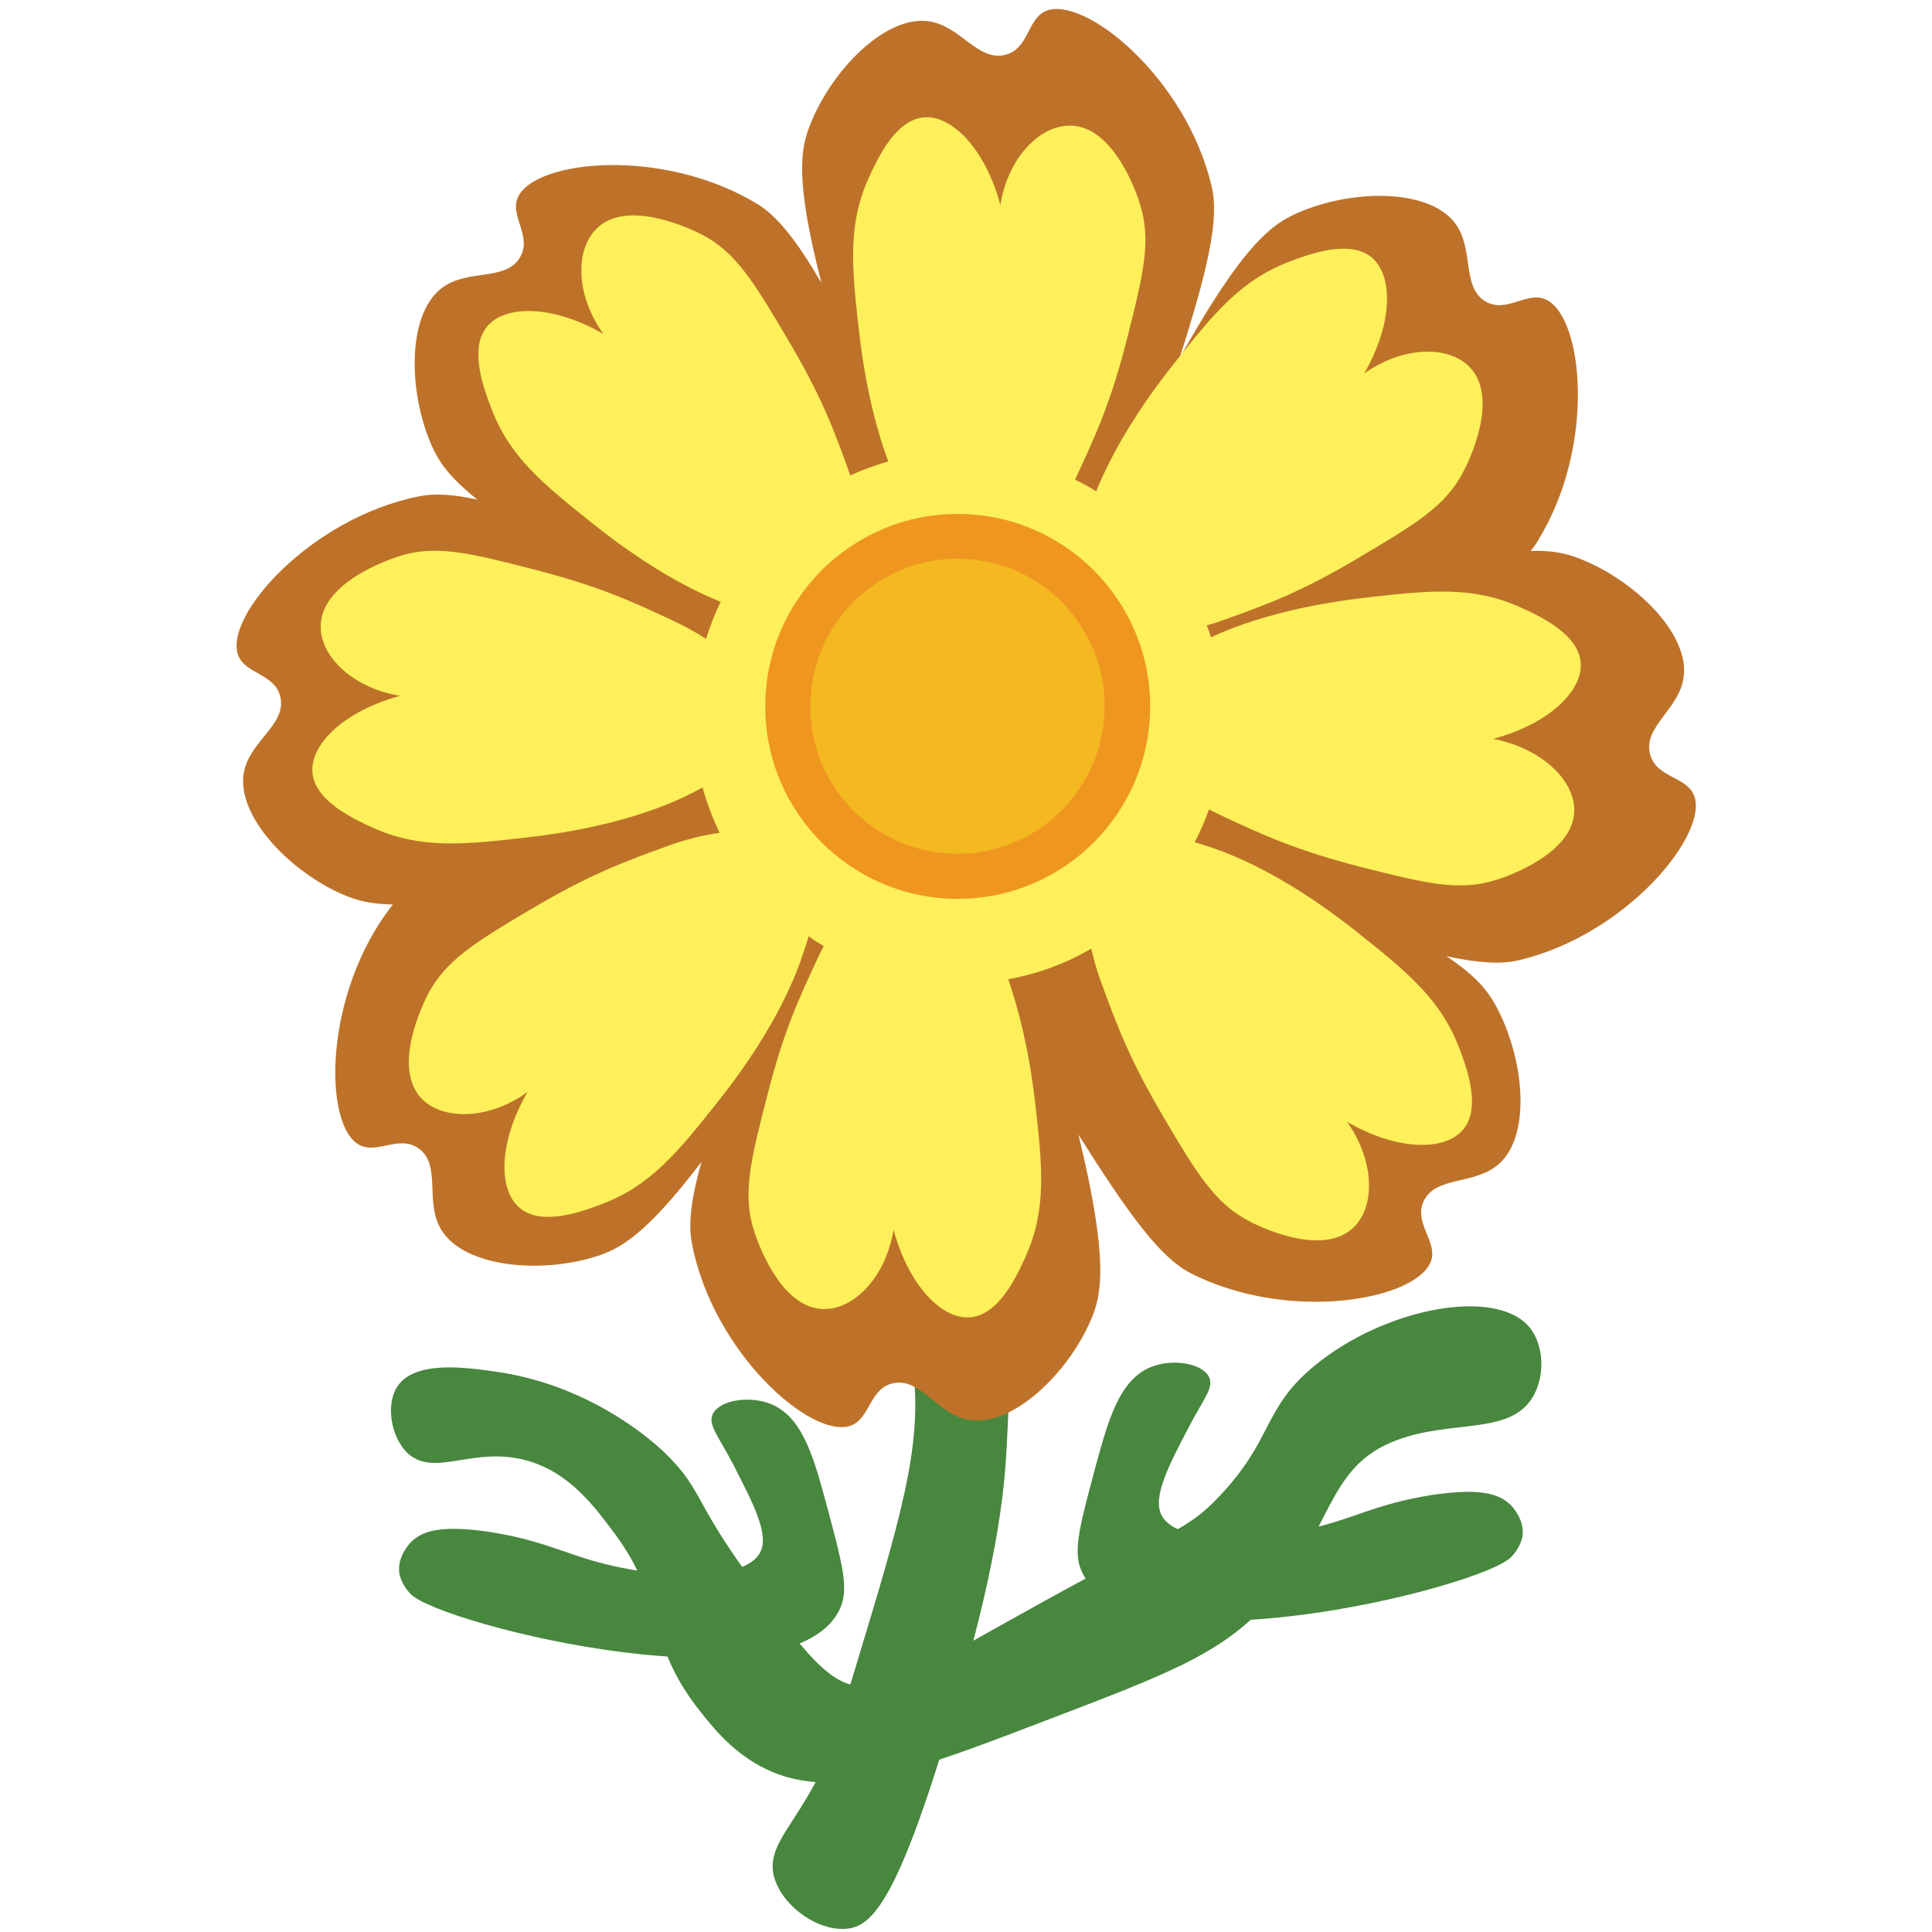
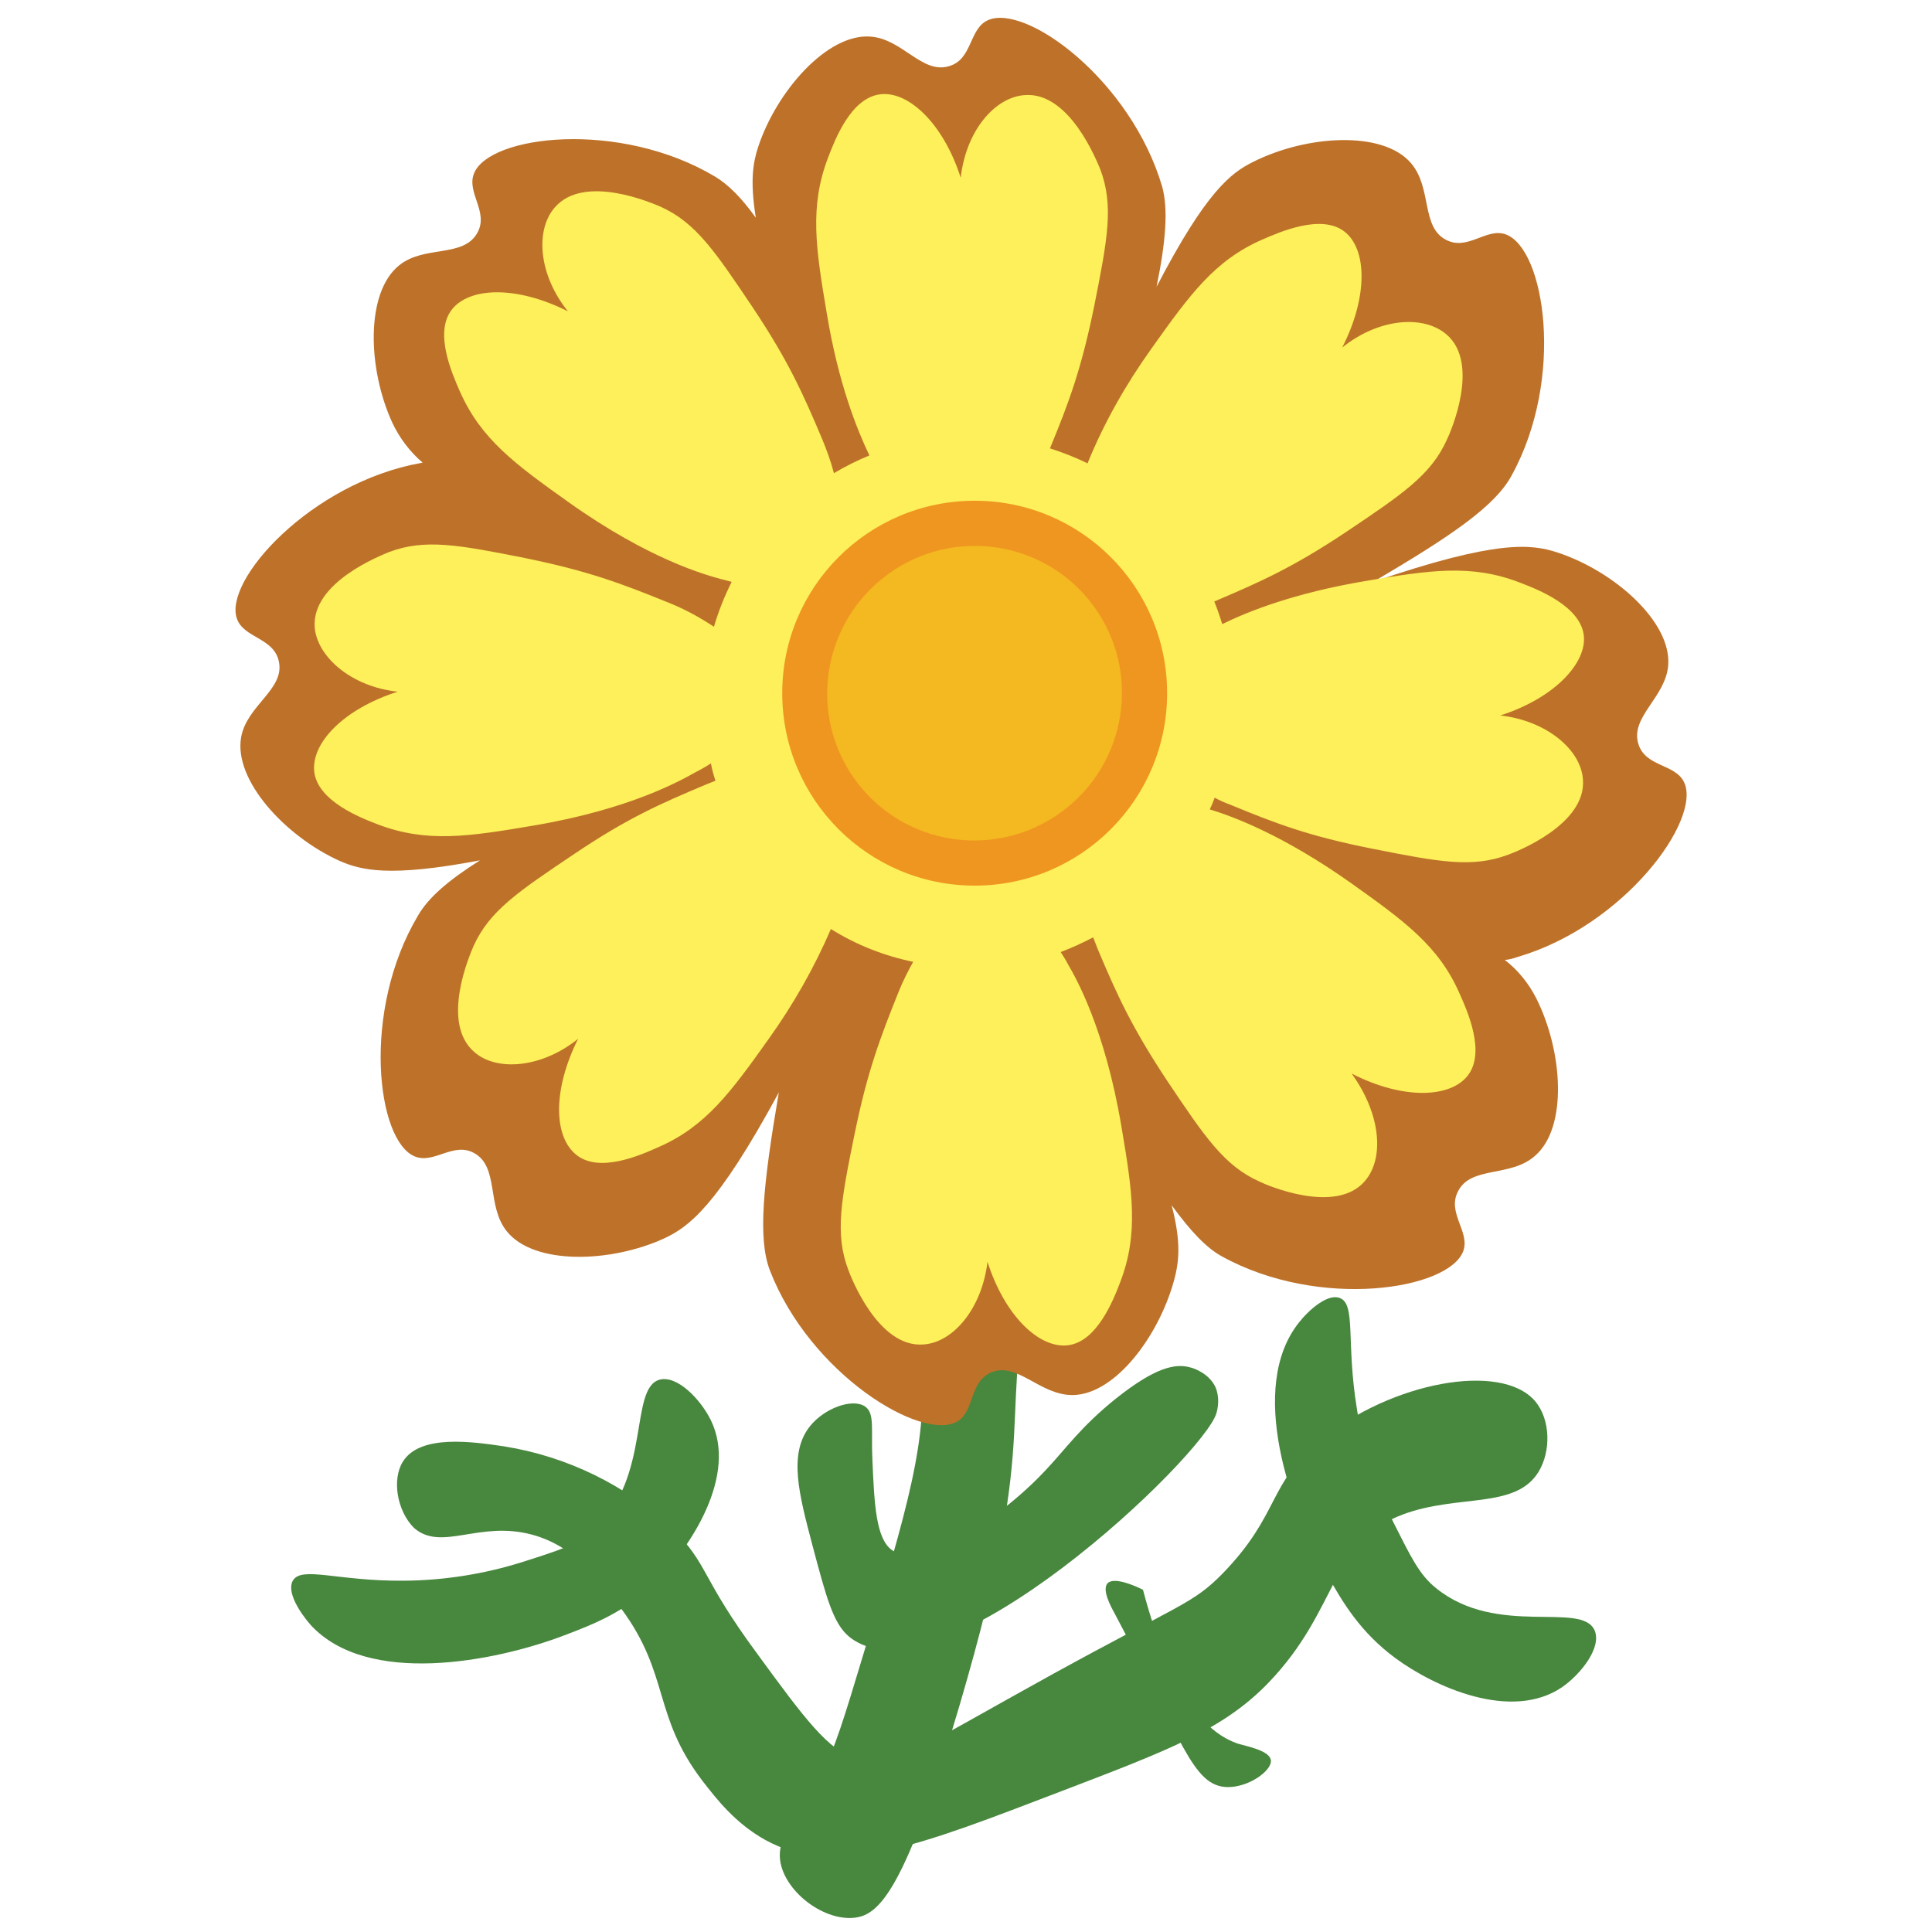
<svg xmlns="http://www.w3.org/2000/svg" version="1.1" id="Layer_1" x="0px" y="0px" viewBox="0 0 512 512" style="enable-background:new 0 0 512 512;" xml:space="preserve">
  <style type="text/css">
	.st0{fill:#48873E;}
	.st1{fill:#BE7229;}
	.st2{fill:#FDF05A;}
	.st3{fill:#EF9621;}
	.st4{fill:#F4B820;}
</style>
-   <g id="tallo">
-     <path class="st0" d="M252.4,454.8c-14.4,49-21.3,55.5-27.7,56.3c-8,1-18-6.4-19.7-14.3c-1.5-7.1,4.2-11.8,10.7-23.7   c3.6-6.5,6.1-14.9,11.2-31.8c11.6-38.3,17.4-57.5,15.2-77.4c-2.3-21.1-9.9-28.3-4-38.5c7.2-12.4,27.8-18,34.4-11.6   c4.4,4.2,2.1,13,0.9,17.9C260.8,383.3,275.4,376.5,252.4,454.8z" />
-     <path class="st0" d="M105.2,367.6c4.6-7.3,18.6-5.2,26.8-4c26.4,3.9,43.3,20.5,44.7,21.9c9.6,9.6,7.2,12.5,22.4,33.1   c12.5,17.1,18.8,25.6,26.2,27.8c9.6,2.8,15.7-2.4,52-22.4c34.2-18.8,37.3-18.7,45.2-26.8c15.2-15.7,11.8-23.7,25.9-35.3   c18.6-15.3,47.8-20.8,56.8-10.3c4.1,4.8,4.3,13.3,0.9,18.8c-6.1,9.9-21.2,5.8-35.8,11.2c-19.6,7.2-16.8,25-35.8,44.7   c-11.9,12.3-26.1,17.7-54.6,28.6c-37.4,14.3-59.8,23.4-78.7,13c-7.9-4.4-12.8-10.7-16.6-15.6c-13.3-17.4-8.6-28.1-21.5-45.6   c-5.5-7.4-12.2-16.6-23.7-19.7c-14.1-3.8-24,4.6-31.3-1.8C103.6,380.9,102.2,372.4,105.2,367.6z" />
-     <path class="st0" d="M315,378.3c3.8-7.4,6.8-10.5,5.4-13.4c-1.8-3.6-9.5-4.9-15.2-2.7c-8.7,3.4-11.6,14.4-15.2,27.7   c-3.7,13.9-5.6,20.8-3.6,25.9c11.2,28.5,105.8,5.1,114-3.1c2.8-2.8,3.1-5.8,3.1-5.8c0.5-4.2-2.7-7.6-3.1-8c-3-3.1-8.3-4.6-21-2.7   c-12,1.9-18.3,4.9-25.5,7.1c-17.6,5.5-42,6.5-46.1-1.8C305.4,396.7,309.7,388.4,315,378.3z" />
-     <path class="st0" d="M194.3,388.1c-3.8-7.4-6.8-10.5-5.4-13.4c1.8-3.6,9.5-4.9,15.2-2.7c8.7,3.4,11.6,14.4,15.2,27.7   c3.7,13.9,5.6,20.8,3.6,25.9c-11.2,28.5-105.8,5.1-114-3.1c-2.8-2.8-3.1-5.8-3.1-5.8c-0.5-4.2,2.7-7.6,3.1-8c3-3.1,8.3-4.6,21-2.7   c12,1.9,18.3,4.9,25.5,7.1c17.6,5.5,42,6.5,46.1-1.8C203.9,406.6,199.5,398.2,194.3,388.1z" />
-   </g>
-   <path class="st1" d="M402.4,254.5c28.7-6.7,50.7-33.7,46.5-43.8c-2.1-5-10-4.6-11.6-10.8c-2-7.3,7.9-12,8.9-20.6  c1.5-11.4-13-25.6-27.7-31.3c-3.1-1.2-6.7-2.2-12.9-2c0.8-0.9,1.5-1.8,2-2.8c15.5-25.1,12-59.7,1.9-63.9c-5-2.1-10.3,3.8-15.8,0.6  c-6.5-3.8-2.9-14.1-8.2-20.9c-7.1-9.1-27.3-8.9-41.8-2.5c-6.5,2.9-14.1,8-31.1,38.4c7.4-23.2,10.6-36.7,8.5-45.5  c-6.7-28.7-33.7-50.7-43.9-46.5c-5,2.1-4.5,10-10.7,11.6c-7.3,2-12-7.8-20.6-8.9c-11.4-1.4-25.6,13-31.3,27.7  c-2.4,6.1-4,14.2,3.1,41.7c-6.3-10.8-11.4-17.4-16.6-20.7c-25.1-15.5-59.6-12-63.9-1.9c-2.1,5,3.9,10.3,0.6,15.8  c-3.8,6.5-14,2.9-20.8,8.2c-9.1,7-8.9,27.3-2.6,41.7c1.7,3.8,4.2,8,12.1,14.3c-6.3-1.4-11.3-1.7-15.3-0.9  c-28.9,5.7-51.9,31.8-48.1,42.1c1.9,5.1,9.8,4.9,11.2,11.1c1.7,7.4-8.3,11.7-9.7,20.2c-1.9,11.4,12.1,26.1,26.6,32.3  c3.1,1.3,6.6,2.4,12.9,2.5c-0.1,0.1-0.2,0.3-0.3,0.4c-18.1,23.3-18.2,58.1-8.6,63.3c4.8,2.6,10.6-2.8,15.8,1  c6.1,4.4,1.4,14.3,6,21.6c6.1,9.8,26.2,11.7,41.2,6.9c5.9-1.9,12.8-5.4,27.7-25c-2.7,9.6-3.6,16.5-2.5,21.8  c5.6,28.9,31.8,51.9,42.1,48.1c5.1-1.9,4.9-9.8,11.1-11.2c7.4-1.7,11.7,8.3,20.2,9.7c11.4,1.9,26.1-12.1,32.3-26.5  c2.8-6.5,4.9-15.4-3.3-49.1c13.3,21.1,21.6,32.5,29.7,36.7c26.3,13.4,60.5,7,63.8-3.4c1.6-5.1-4.7-9.9-2-15.7  c3.2-6.8,13.7-4.1,20.1-10c8.5-7.8,6.5-28-1-41.8c-2-3.6-4.8-7.6-13.1-13.1C391.7,255.2,397.7,255.6,402.4,254.5z M276.6,234.2  c-3.3,2.2-6.3,3.2-8.8,4c-0.4-1.3-0.8-2.5-1.2-3.6c-6.5,2.2-16.1,4.2-26,0.8c-8.8-3-11.3-8.1-16.7-7.8c-2.1,0.1-4,1-5.8,2.6  c-2.2-2.6-4.1-5.5-5.5-9c-3.5-8.6-1.4-13.8-5.1-17.7c-0.9-1-2.1-1.7-3.4-2.1c-0.2-4,0.3-8.2,1.8-12.5c1.6-4.7,3.8-7.6,5.4-10.1  c1.2,0.5,2.2,1.1,3.2,1.5c2.8-6.2,7.9-14.6,17.1-19.6c8.2-4.4,13.7-2.8,17.1-7c1.8-2.1,2.3-4.9,2-8.3c5-0.9,10.8-1.1,16.8,0.7  c8.2,2.5,11.1,6.9,15.8,7.2c-0.6,1.2-1,2.2-1.5,3.2c6.2,2.8,14.6,7.9,19.6,17.1c4,7.3,3.1,12.4,5.8,15.9c0.1,3.6-0.2,7.4-1.4,11.3  c-2.3,7.6-6.3,10.7-7.1,14.8c-2.5-0.9-4.7-1.7-6.7-2.4C289.7,219.6,285.4,228.5,276.6,234.2z" />
-   <path class="st2" d="M417.2,214.4c0.3,11.9-18.6,18.2-20.8,18.8c-9.7,3.1-18.6,0.9-36-3.5c-16.5-4.3-25.1-8.1-37-13.7  c-1-0.5-2-1-3-1.5c-1.1,3-2.3,5.9-3.8,8.7c1.1,0.3,2.3,0.7,3.5,1.1c4,1.3,18.6,6.1,39.4,22.6c13.6,10.8,22.3,18,27.2,30.8  c1.9,5,6,15.9,1,21.7c-4.9,5.8-17.6,5.5-30.7-2.1c7.2,10.2,7.5,22,2,27.7c-8.3,8.6-26-0.3-28-1.4c-9-4.7-13.8-12.5-22.9-28  c-8.6-14.6-12-23.5-16.5-35.9c-1-2.8-1.8-5.6-2.4-8.3c-6.7,3.9-14.1,6.7-22,8.1c2.5,7.3,5.4,18,7.1,32.5c2,17.3,3.1,28.5-2.5,41  c-2.2,4.9-7,15.5-14.7,16.1c-7.6,0.6-16.3-8.5-20.3-23.2c-2,12.3-10.2,20.9-18.1,21c-12,0.3-18.2-18.6-18.9-20.8  c-3.1-9.7-0.9-18.6,3.6-36c4.2-16.5,8.1-25.1,13.7-37c0.4-0.8,0.8-1.6,1.2-2.4c-1.4-0.8-2.7-1.6-4-2.6c-0.4,1.4-0.9,2.9-1.4,4.4  c-1.3,3.9-6.1,18.6-22.6,39.4c-10.8,13.6-17.9,22.3-30.8,27.2c-5,1.9-15.9,6-21.8,1c-5.8-4.9-5.5-17.6,2.1-30.7  c-10.1,7.3-22,7.5-27.7,2.1c-8.7-8.3,0.3-26,1.3-28c4.7-9,12.5-13.8,27.9-22.9c14.6-8.6,23.4-12,35.9-16.5c4.7-1.7,9.3-2.8,13.5-3.4  c-1.8-3.8-3.4-7.9-4.5-12c-0.8,0.4-1.6,0.8-2.5,1.3c-3.7,1.9-17.5,8.9-43.8,11.9c-17.3,2-28.4,3.1-41-2.5c-4.8-2.2-15.5-7-16.1-14.7  c-0.6-7.6,8.6-16.3,23.2-20.3c-12.3-2-20.9-10.2-21-18.1c-0.3-12,18.6-18.2,20.8-18.9c9.7-3.1,18.6-0.9,36,3.6  c16.4,4.2,25.1,8.1,37,13.7c3,1.4,5.8,3,8.3,4.6c1.1-3.4,2.3-6.6,3.9-9.8c-6.9-2.8-18.7-8.6-33.6-20.5  c-13.6-10.8-22.3-17.9-27.2-30.8c-1.9-5-6.1-15.9-1-21.8c4.9-5.7,17.6-5.5,30.7,2.1c-7.3-10.2-7.5-22-2-27.7c8.2-8.6,26,0.3,28,1.3  c9.1,4.7,13.8,12.5,22.9,27.9c8.7,14.7,12.1,23.5,16.5,35.9c0,0,0,0.1,0,0.1c3.3-1.5,6.6-2.7,10.1-3.7c-2.7-7.3-5.9-18.5-7.7-34.1  c-2-17.3-3.1-28.5,2.5-41c2.2-4.8,7-15.5,14.7-16.1c7.5-0.6,16.3,8.6,20.2,23.2c2-12.3,10.2-20.9,18.2-21  c11.9-0.3,18.2,18.6,18.8,20.8c3.1,9.7,0.9,18.6-3.5,36c-4.2,16.4-8.1,25-13.7,37c1.9,0.9,3.8,2,5.6,3.1c2.8-6.9,8.6-18.7,20.5-33.7  c10.8-13.6,17.9-22.3,30.8-27.2c5-1.9,15.9-6,21.8-1c5.7,4.9,5.5,17.6-2.1,30.7c10.1-7.2,22-7.5,27.7-2c8.6,8.3-0.3,26-1.4,28  c-4.7,9.1-12.5,13.8-27.9,22.9c-14.6,8.7-23.5,12.1-35.9,16.5c-1.4,0.5-2.8,1-4.2,1.3c0.4,1,0.8,2.1,1.1,3.2c6-2.8,19.2-8,40.9-10.5  c17.3-2,28.5-3.1,41,2.5c4.9,2.2,15.5,7,16.1,14.7c0.6,7.5-8.5,16.3-23.2,20.2C408.4,198.3,417,206.5,417.2,214.4z" />
-   <circle class="st3" cx="253.8" cy="187.2" r="51" />
-   <ellipse transform="matrix(0.1602 -0.9871 0.9871 0.1602 28.3012 407.7041)" class="st4" cx="253.8" cy="187.2" rx="39.1" ry="39" />
+   <path class="st0" d="M254.3,451.9c-14.4,49-21.3,55.5-27.7,56.3c-8,1-18-6.4-19.7-14.3c-1.5-7.1,4.2-11.8,10.7-23.7  c3.6-6.5,6.1-14.9,11.2-31.8c11.6-38.3,17.4-57.5,15.2-77.4c-2.3-21.1-9.9-28.3-4-38.5c7.2-12.4,27.8-18,34.4-11.6  c4.4,4.2,2.1,13,0.9,17.9C262.8,380.4,277.3,373.6,254.3,451.9z" />
+   <path class="st0" d="M106.8,387.3c4.6-7.3,18.6-5.2,26.8-4c16.8,2.7,32.3,10.3,44.7,21.9c9.6,9.6,7.2,12.5,22.4,33.1  c12.5,17.1,18.8,25.6,26.2,27.8c9.6,2.8,15.7-2.4,52-22.4c34.2-18.8,37.3-18.7,45.2-26.8c15.2-15.7,11.8-23.7,25.9-35.3  c18.6-15.3,47.8-20.8,56.8-10.3c4.1,4.8,4.3,13.3,0.9,18.8c-6.1,9.9-21.2,5.8-35.8,11.2c-19.6,7.2-16.8,25-35.8,44.7  c-11.9,12.3-26.1,17.7-54.6,28.6c-37.4,14.3-59.8,23.4-78.7,13c-7.9-4.4-12.8-10.7-16.6-15.6c-13.3-17.4-8.6-28.1-21.5-45.6  c-5.5-7.4-12.2-16.6-23.7-19.7c-14.1-3.8-24,4.6-31.3-1.8C105.2,400.4,103.8,392,106.8,387.3z" />
+   <path class="st0" d="M359.6,373.4c-2.9-17.6-0.2-27.7-4.5-29.4c-3.2-1.3-8.2,3.1-10.8,6.4c-13.9,17.3-2.3,49.7,7.4,66.9  c4.1,7.3,8.8,15.3,18.2,22.2c10.2,7.5,30.6,16.8,44.1,7.6c5-3.5,10.5-10.5,8.6-15c-3.4-7.9-25.8,1.9-42-11.2  c-4.5-3.6-6.7-8.3-11.3-17.4C364.5,394.1,361.2,383.9,359.6,373.4z" />
+   <path class="st0" d="M107.3,418.9c-17.8,0.2-27.4-4-29.7,0c-1.7,3,1.9,8.5,4.7,11.7c15,16.4,48.8,9.8,67.2,2.8  c7.9-3,16.5-6.3,24.7-14.6c8.9-9,21.3-27.8,14.2-42.4c-2.7-5.5-8.8-11.9-13.5-10.8c-8.3,2.1-2.1,25.8-17.4,39.8  c-4.3,3.9-9.2,5.4-18.9,8.5C128.5,417.1,117.9,418.8,107.3,418.9z" />
+   <path class="st0" d="M302.9,421.3c-1.6-0.8-7.6-3.6-9.4-1.7c-1.5,1.7,0.8,6,1.9,8c18,33.8,20.6,45.7,29.8,46  c5.8,0.1,11.9-4.4,11.6-7.1c-0.3-2.5-5.9-3.6-8.7-4.4C320.4,459.5,310.7,450.8,302.9,421.3z" />
+   <path class="st0" d="M231.2,387c-0.4-8.3,0.7-12.5-2-14.3c-3.4-2.2-10.7,0.5-14.5,5.2c-5.9,7.3-2.9,18.3,0.6,31.6  c3.7,13.9,5.5,20.8,9.8,24.3c23.9,19.1,94.3-48.2,97.3-59.4c0.6-2.2,0.6-4.5-0.2-6.6c-1.7-3.9-6.1-5.3-6.7-5.4  c-4.1-1.2-9.5,0.1-19.6,8.1c-9.5,7.6-13.4,13.4-18.6,18.9c-12.5,13.5-33.2,26.5-40.9,21.4C232.1,407.8,231.7,398.4,231.2,387z" />
+   <path class="st1" d="M323.9,333c25.8,14.2,60.2,8.8,63.9-1.5c1.8-5.1-4.4-10.1-1.4-15.8c3.4-6.8,13.9-3.6,20.4-9.4  c8.7-7.5,7.4-27.7,0.3-41.8c-2-3.9-4.8-7.4-8.3-10.1c1.1-0.1,2.3-0.4,3.4-0.8c28.3-8.3,48.8-36.4,44.1-46.3  c-2.3-4.9-10.2-4-12.1-10.1c-2.3-7.2,7.3-12.4,7.9-21c0.8-11.5-14.4-24.9-29.4-29.8c-6.8-2.2-15.8-3.5-48.8,7.8  c21-12.3,32.4-20.2,36.7-28.2c14.2-25.8,8.8-60.2-1.6-63.9c-5.1-1.8-10,4.4-15.7,1.5c-6.8-3.4-3.7-13.8-9.4-20.4  c-7.5-8.7-27.7-7.4-41.8-0.3c-5.9,2.9-12.5,7.9-25.6,33.1c2.5-12.2,3.1-20.6,1.5-26.5c-8.3-28.3-36.3-48.8-46.3-44.1  c-4.9,2.3-4,10.3-10.1,12.1c-7.2,2.3-12.4-7.2-20.9-7.8c-11.4-0.9-24.9,14.4-29.8,29.3c-1.3,4-2.2,8.8-0.6,18.7  c-3.8-5.3-7.3-8.8-10.8-10.9c-25.3-15.1-59.9-11-63.9-0.8c-2,5.1,4,10.2,0.9,15.7c-3.7,6.7-14,3.2-20.7,8.6  c-9,7.2-8.4,27.5-1.8,41.8c1.9,4,4.6,7.6,8,10.5c-0.1,0-0.4,0.1-0.5,0.1c-29,5.2-52.4,31.1-48.7,41.3c1.8,5.1,9.8,5,11.1,11.3  c1.6,7.4-8.5,11.6-10,20.1c-2,11.4,11.7,26.2,26,32.7c5.7,2.5,13.1,4.5,37.3-0.1c-8.4,5.3-13.7,9.9-16.4,14.6  c-15.1,25.3-11,59.9-0.8,63.9c5.1,2,10.2-4,15.7-0.9c6.6,3.7,3.2,14,8.6,20.7c7.2,9,27.5,8.4,41.7,1.9c6.4-3,13.9-8.2,30.4-38.7  c-4.2,24.6-5.6,38.6-2.4,47.1c10.6,27.5,40.3,45.6,49.7,40.1c4.6-2.7,3.1-10.5,9-13c6.9-2.9,12.9,6.1,21.6,6  c11.5-0.1,23.5-16.5,27.2-31.8c0.9-4,1.5-8.9-1-18.5C315.6,326.4,319.8,330.8,323.9,333z M243.9,233.9c-3.2-0.5-6.3-1.5-9.2-2.9  c0.6-1.2,1.1-2.4,1.5-3.5c-6.3-2.7-14.8-7.6-19.9-16.8c-4.5-8.1-3-13.6-7.2-17c-1.7-1.3-3.9-2-6.1-1.9c0.1-3.5,0.7-7,1.9-10.4  c3.1-8.7,8.2-11.2,8-16.6c0-1.4-0.4-2.7-1.1-3.8c2.7-3.3,6-6.1,9.7-8.1c3.4-1.8,7-3.1,10.8-3.9c0.6,1.2,0.9,2.3,1.4,3.3  c6.2-2.7,15.6-5.6,25.8-3.1c9,2.2,12.1,7.1,17.4,6.2c2.7-0.4,5-2.1,7-4.8c4.9,2.9,9,6.9,12,11.7c4.4,7.3,3.6,12.5,6.9,15.9  c-1.3,0.5-2.2,1-3.3,1.4c2.7,6.2,5.6,15.6,3.1,25.8c-1.9,8.1-6,11.3-6.3,15.7c-2.4,2.9-5.3,5.5-8.6,7.5c-6.8,4.1-11.8,3.8-15.2,6.3  c-1.3-2.3-2.4-4.4-3.4-6.3C263.5,231.9,254.3,235.6,243.9,233.9L243.9,233.9z" />
+   <path class="st2" d="M361.7,313c-7.7,9-26,1.1-28,0.1c-9.3-4.2-14.4-11.8-24.4-26.7c-9.4-14.2-13.3-22.8-18.4-34.9l-1.2-3.1  c-2.8,1.5-5.7,2.8-8.6,3.9c0.6,1,1.3,2,1.9,3.2c2.1,3.6,9.8,17,14.2,43.1c2.9,17.1,4.6,28.3-0.3,41.1c-1.9,5-6.2,15.8-13.8,16.8  s-16.8-7.7-21.4-22.1c-1.5,12.4-9.1,21.4-17,21.9c-11.9,0.9-19.1-17.6-19.9-19.8c-3.6-9.5-1.9-18.5,1.7-36.1  c3.4-16.6,6.8-25.5,11.7-37.7c1.1-2.7,2.4-5.3,3.8-7.8c-7.7-1.6-15.1-4.5-21.8-8.7c-4.4,10.2-9.9,19.9-16.4,29  c-10.1,14.2-16.7,23.3-29.3,28.8c-4.9,2.2-15.6,6.9-21.7,2.1s-6.4-17.2,0.4-30.8c-9.7,7.8-21.6,8.7-27.5,3.5  c-9.1-7.8-1.1-26-0.2-28.1c4.2-9.3,11.8-14.4,26.7-24.4c14.1-9.5,22.8-13.3,34.9-18.4l2.5-1c-0.5-1.5-0.9-3-1.2-4.6  c-1.2,0.8-2.6,1.6-4,2.3c-3.6,2-17,9.8-43.1,14.2c-17.1,2.9-28.2,4.6-41.1-0.3c-5-1.9-15.8-6.2-16.9-13.8c-1-7.7,7.7-16.8,22.1-21.4  c-12.3-1.3-21.3-9.2-22-17c-0.9-12,17.6-19.1,19.7-20c9.5-3.6,18.5-1.9,36.1,1.6c16.6,3.4,25.4,6.7,37.7,11.7  c4.3,1.7,8.4,3.9,12.3,6.5c1.2-4.1,2.8-8.1,4.7-11.9c-0.9-0.2-1.7-0.5-2.7-0.7c-4-1.1-19-5.1-40.5-20.4  c-14.2-10.1-23.2-16.7-28.8-29.3c-2.1-4.8-6.9-15.6-2.2-21.7s17.3-6.4,30.8,0.4c-7.8-9.7-8.7-21.5-3.5-27.5c7.8-9.1,26-1.1,28.1-0.2  c9.3,4.2,14.4,11.8,24.4,26.7c9.4,14.1,13.3,22.8,18.4,34.9c1.2,2.9,2.3,5.9,3.1,9c3-1.8,6.2-3.4,9.4-4.7  c-3.2-6.7-8.2-18.9-11.3-37.7c-2.9-17.1-4.6-28.2,0.3-41.1c1.9-5,6.1-15.9,13.8-16.9c7.5-1,16.8,7.7,21.4,22.1  c1.4-12.5,9.1-21.4,17-21.9c11.9-0.9,19.1,17.6,20,19.7c3.6,9.6,1.9,18.5-1.6,36.1c-3.4,16.7-6.7,25.6-11.7,37.7l-0.1,0.1  c3.4,1.1,6.8,2.4,10,4c4.4-10.8,10.2-21,17-30.5c10.1-14.2,16.7-23.3,29.3-28.8c4.8-2.1,15.6-6.8,21.7-2.2s6.4,17.3-0.5,30.8  c9.7-7.8,21.5-8.7,27.6-3.5c9.1,7.7,1.1,26,0.1,28c-4.2,9.3-11.8,14.4-26.7,24.4c-14.1,9.4-22.7,13.2-34.9,18.4c0.8,2,1.5,4,2.1,6  c6.7-3.3,18.9-8.2,37.8-11.4c17.1-2.9,28.2-4.6,41.1,0.4c5,1.9,15.8,6.2,16.9,13.8c1,7.4-7.7,16.8-22.1,21.4  c12.3,1.4,21.4,9.1,21.9,17c0.9,11.9-17.6,19.1-19.8,19.9c-9.6,3.6-18.5,1.9-36.1-1.6c-16.7-3.3-25.6-6.7-37.7-11.7  c-1.4-0.5-2.7-1.1-4-1.8c-0.4,1.1-0.8,2.1-1.3,3.1c6.3,1.9,19.6,6.9,37.4,19.5c14.2,10.1,23.3,16.7,28.8,29.3  c2.2,4.9,6.9,15.6,2.2,21.7c-4.6,6-17.2,6.5-30.8-0.5C366,295.3,366.9,307,361.7,313z" />
+   <circle class="st3" cx="258.3" cy="183.7" r="51" />
+   <ellipse transform="matrix(0.7788 -0.6273 0.6273 0.7788 -58.1253 202.6674)" class="st4" cx="258.3" cy="183.7" rx="39.1" ry="39" />
</svg>
